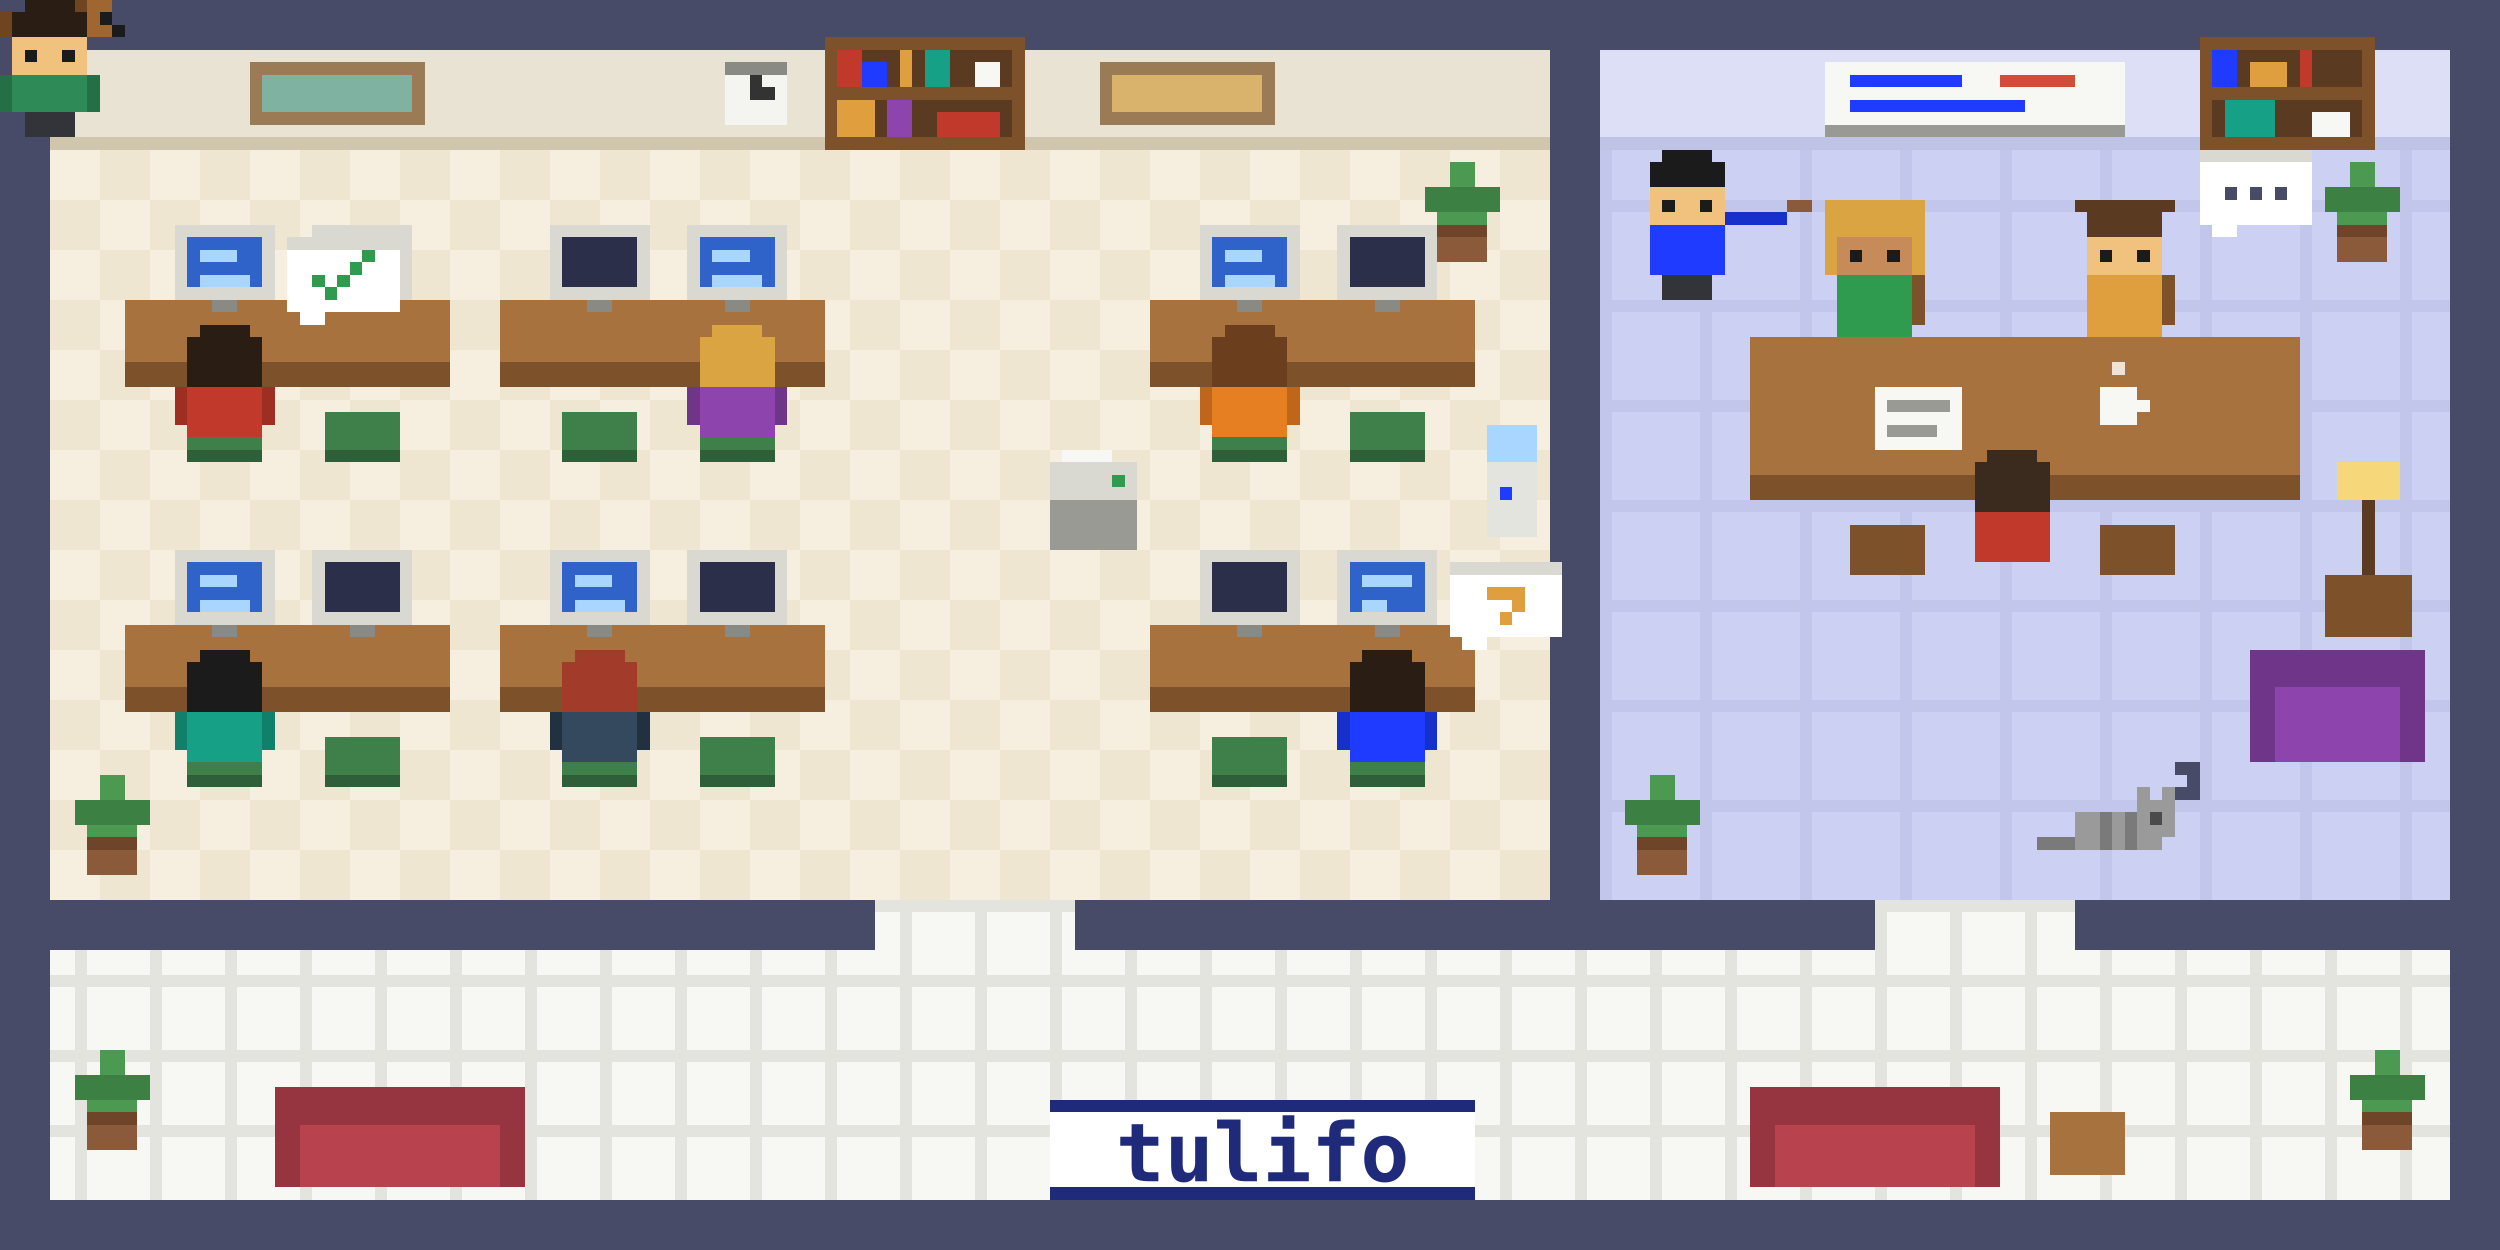
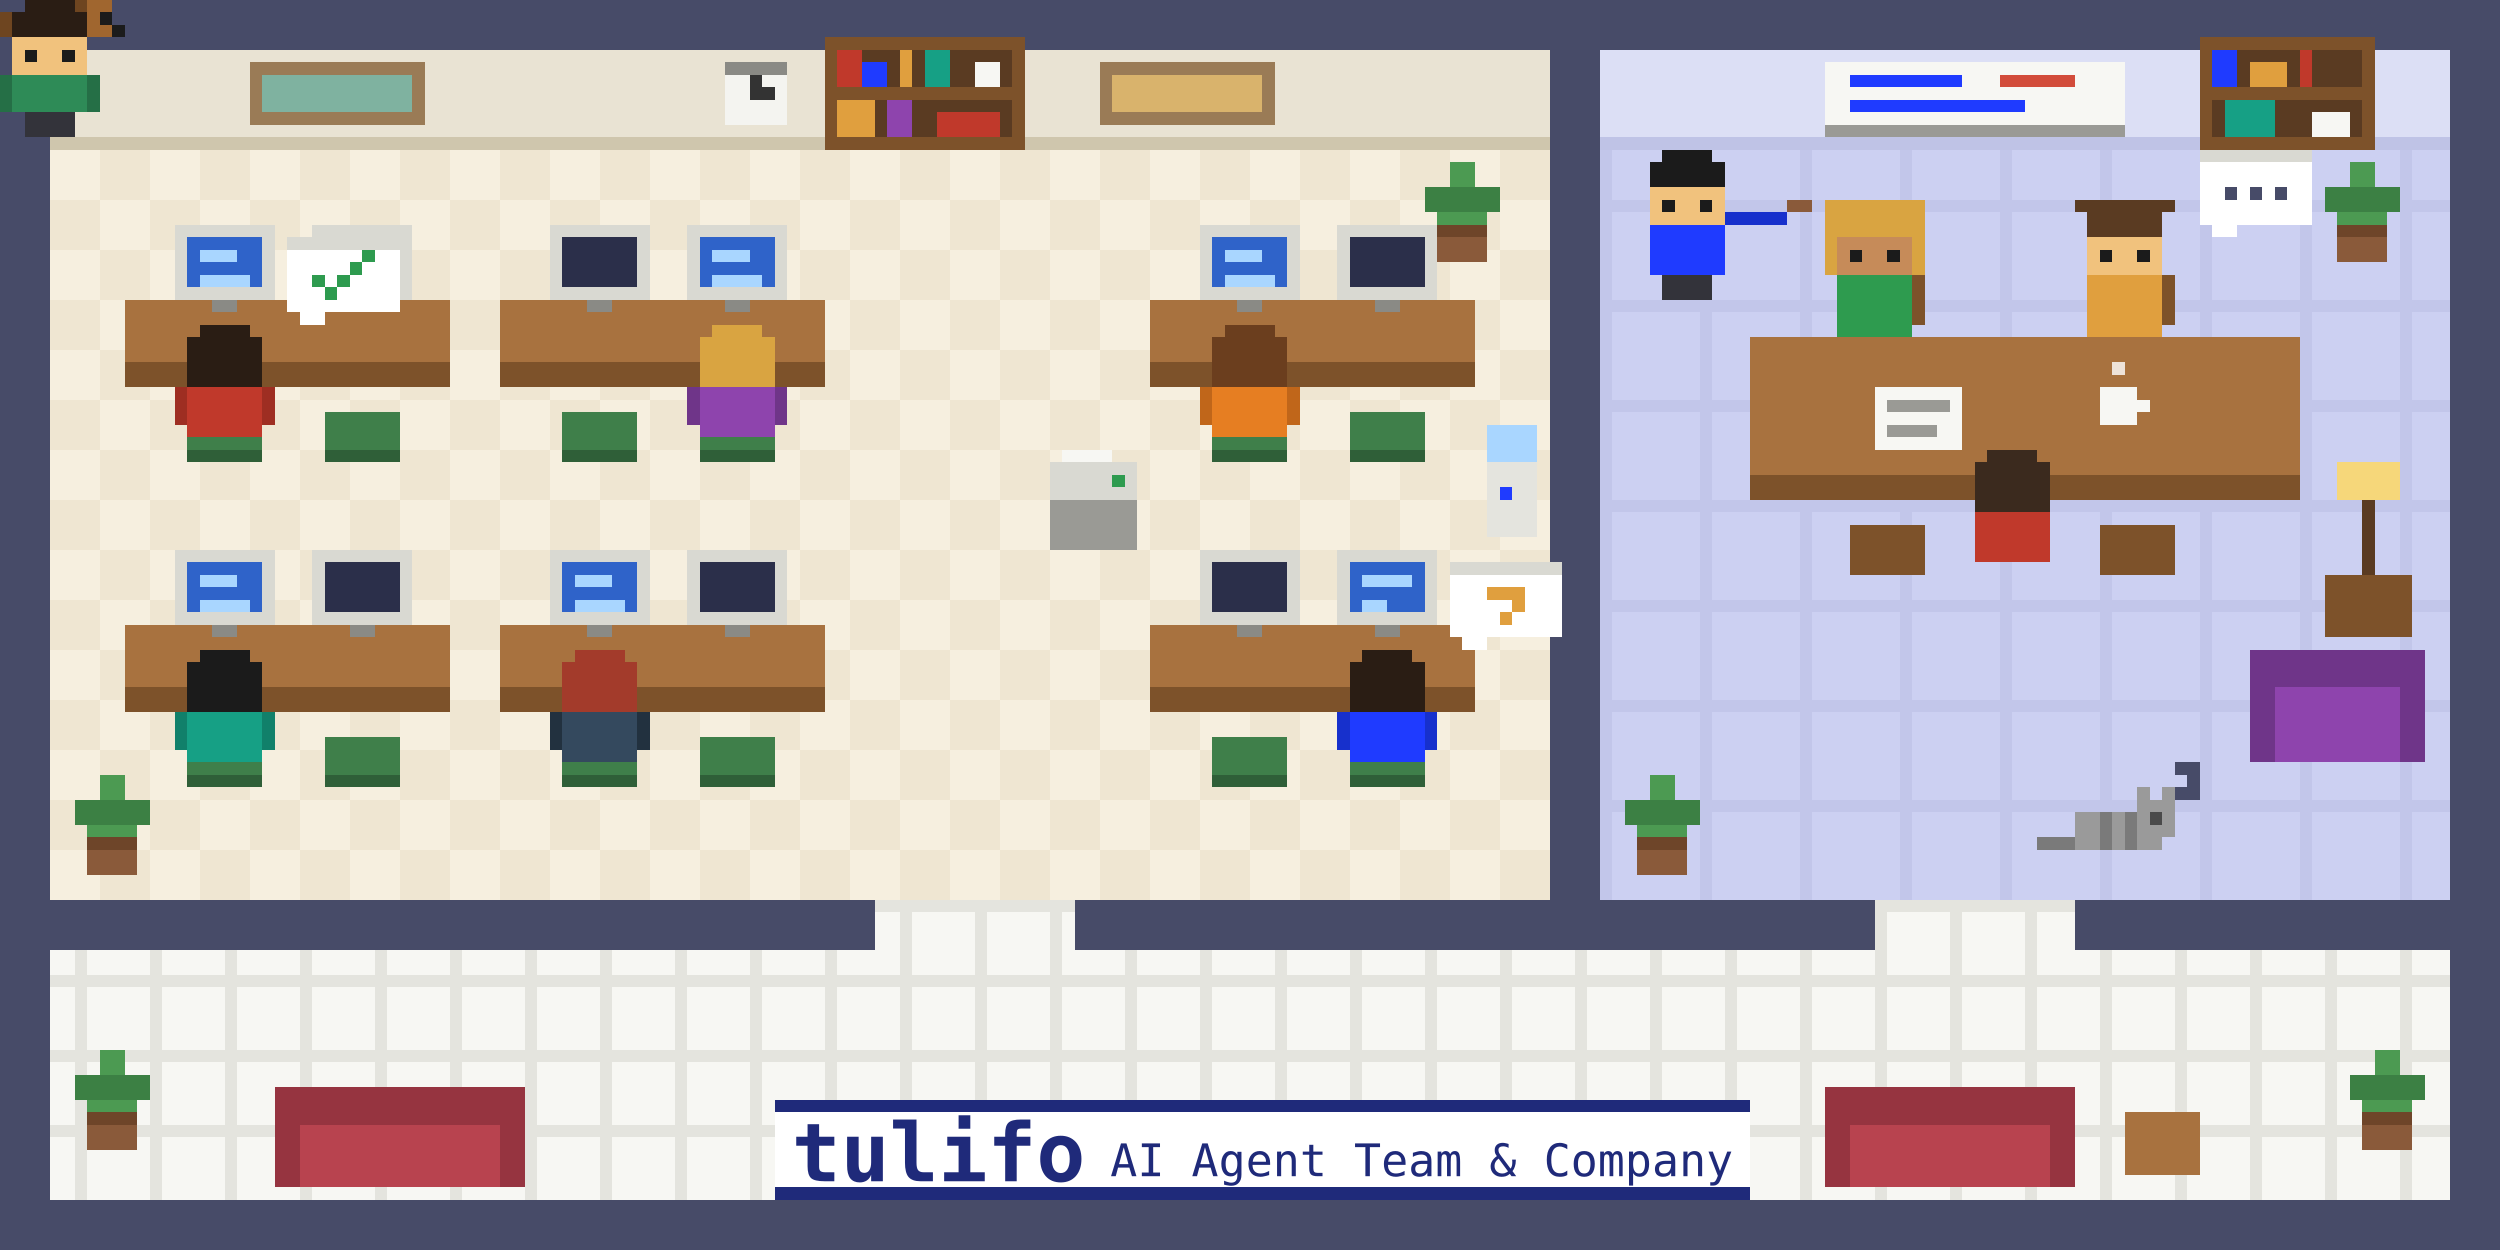
<svg xmlns="http://www.w3.org/2000/svg" viewBox="0 0 200 100" width="800" height="400" shape-rendering="crispEdges">
  <style>
    .arm-l { animation: type .5s steps(1) infinite; }
    .arm-r { animation: type .5s steps(1) -.25s infinite; }
    @keyframes type { 50% { transform: translateY(-1px); } }
    .code { animation: code 2.4s steps(1) infinite; }
    .code.b { animation-delay: -1.2s; }
    @keyframes code { 25% { transform: translateX(1px); } 50% { transform: translateX(-1px); } 75% { transform: translateX(2px); } }
    .walker { animation: walk 16s linear infinite; }
    @keyframes walk {
      0% { transform: translate(74px, 32px); }
      10% { transform: translate(74px, 76px); }
      34% { transform: translate(156px, 76px); }
      42%, 62% { transform: translate(156px, 50px); }
      70% { transform: translate(156px, 76px); }
      92% { transform: translate(74px, 76px); }
      100% { transform: translate(74px, 32px); }
    }
    .legs-a { animation: step .36s steps(1) infinite; }
    .legs-b { animation: step .36s steps(1) -.18s infinite; }
    @keyframes step { 50% { opacity: 0; } }
    .moving { animation: moving 16s steps(1) infinite; }
    .still { animation: still 16s steps(1) infinite; }
    @keyframes moving { 42% { visibility: hidden; } 62% { visibility: visible; } }
    @keyframes still { 0% { visibility: hidden; } 42% { visibility: visible; } 62% { visibility: hidden; } }
    .talk { animation: talk 16s steps(1) infinite; }
    @keyframes talk { 0% { opacity: 0; } 44% { opacity: 1; } 50% { opacity: 0; } 53% { opacity: 1; } 60% { opacity: 0; } }
    .wait { animation: wait 6s steps(1) infinite; }
    @keyframes wait { 0% { opacity: 0; } 60% { opacity: 1; } }
    .done { animation: done 9s steps(1) -4s infinite; }
    @keyframes done { 0% { opacity: 0; } 80% { opacity: 1; } }
    .steam { animation: steam 1.6s steps(1) infinite; }
    @keyframes steam { 50% { transform: translate(1px, -1px); } }
    .dog { animation: dog 12s linear infinite; }
    @keyframes dog { 0%, 100% { transform: translate(14px, 79px); } 50% { transform: translate(60px, 79px); } }
    .dog-face { transform-box: fill-box; transform-origin: center; animation: face 12s steps(1) infinite; }
    @keyframes face { 50% { transform: scaleX(-1); } }
    .wag { animation: step .3s steps(1) infinite; }
    .tail { transform-box: fill-box; transform-origin: right; animation: swish 3s steps(1) infinite; }
    @keyframes swish { 70% { transform: translateY(-1px); } 85% { transform: translateY(-2px); } }
    .zz { animation: zz 3s linear infinite; }
    .zz.b { animation-delay: -1.5s; }
    @keyframes zz { 0% { transform: translate(0, 0); opacity: 0; } 20% { opacity: 1; } 100% { transform: translate(2px, -6px); opacity: 0; } }
    .lamp { animation: lamp 4s steps(1) infinite; }
    @keyframes lamp { 90% { opacity: .6; } }
    @media (prefers-reduced-motion: reduce) {
      * { animation: none !important; }
      .walker { transform: translate(156px, 50px); }
      .moving { visibility: hidden; }
    }
  </style>
  <defs>
    <pattern id="tiles" width="8" height="8" patternUnits="userSpaceOnUse">
      <rect width="8" height="8" fill="#efe6d2" />
      <rect width="4" height="4" fill="#f6efdf" />
      <rect x="4" y="4" width="4" height="4" fill="#f6efdf" />
    </pattern>
    <pattern id="lilac" width="8" height="8" patternUnits="userSpaceOnUse">
      <rect width="8" height="8" fill="#ccd0f2" />
      <rect width="8" height="1" fill="#c2c6ea" />
      <rect width="1" height="8" fill="#c2c6ea" />
    </pattern>
    <pattern id="hall" width="6" height="6" patternUnits="userSpaceOnUse">
      <rect width="6" height="6" fill="#f7f7f3" />
      <rect width="6" height="1" fill="#e4e4de" />
      <rect width="1" height="6" fill="#e4e4de" />
    </pattern>
    <g id="desk">
      <rect x="0" y="6" width="26" height="6" fill="#a8723f" />
      <rect x="0" y="11" width="26" height="2" fill="#7d522a" />
      <rect x="4" y="0" width="8" height="6" fill="#d9d9d2" />
      <rect x="5" y="1" width="6" height="4" fill="#2b2f4a" />
      <rect x="7" y="6" width="2" height="1" fill="#8a8a85" />
      <rect x="15" y="0" width="8" height="6" fill="#d9d9d2" />
      <rect x="16" y="1" width="6" height="4" fill="#2b2f4a" />
      <rect x="18" y="6" width="2" height="1" fill="#8a8a85" />
      <rect x="5" y="15" width="6" height="4" fill="#3f7f4a" />
      <rect x="5" y="18" width="6" height="1" fill="#2f5f38" />
      <rect x="16" y="15" width="6" height="4" fill="#3f7f4a" />
      <rect x="16" y="18" width="6" height="1" fill="#2f5f38" />
    </g>
    <g id="plant">
      <rect x="2" y="0" width="2" height="2" fill="#4c9a52" />
      <rect x="0" y="2" width="6" height="2" fill="#3c8044" />
      <rect x="1" y="4" width="4" height="1" fill="#4c9a52" />
      <rect x="1" y="5" width="4" height="3" fill="#8a5a3a" />
      <rect x="1" y="5" width="4" height="1" fill="#6e4529" />
    </g>
    <g id="back-head">
      <rect x="2" y="0" width="4" height="1" />
      <rect x="1" y="1" width="6" height="4" />
    </g>
    <g id="bubble">
      <rect x="0" y="0" width="9" height="6" fill="#ffffff" />
      <rect x="1" y="6" width="2" height="1" fill="#ffffff" />
      <rect x="0" y="0" width="9" height="1" fill="#d9d9d2" />
    </g>
  </defs>
  <rect width="200" height="100" fill="#474b68" />
  <rect x="4" y="4" width="120" height="8" fill="#e9e3d3" />
  <rect x="4" y="11" width="120" height="1" fill="#cfc6ad" />
  <rect x="4" y="12" width="120" height="60" fill="url(#tiles)" />
  <rect x="128" y="4" width="68" height="8" fill="#dcdff5" />
  <rect x="128" y="11" width="68" height="1" fill="#bfc3e6" />
  <rect x="128" y="12" width="68" height="60" fill="url(#lilac)" />
  <rect x="4" y="76" width="192" height="20" fill="url(#hall)" />
  <rect x="70" y="72" width="16" height="4" fill="url(#hall)" />
  <rect x="150" y="72" width="16" height="4" fill="url(#hall)" />
  <rect x="58" y="5" width="5" height="5" fill="#f4f4f0" />
  <rect x="58" y="5" width="5" height="1" fill="#8a8a85" />
  <rect x="60" y="6" width="1" height="2" fill="#333" />
  <rect x="61" y="7" width="1" height="1" fill="#333" />
  <rect x="20" y="5" width="14" height="5" fill="#9a7b56" />
  <rect x="21" y="6" width="12" height="3" fill="#7fb2a0" />
  <rect x="88" y="5" width="14" height="5" fill="#9a7b56" />
  <rect x="89" y="6" width="12" height="3" fill="#d9b36c" />
  <rect x="146" y="5" width="24" height="6" fill="#f7f7f3" />
  <rect x="146" y="10" width="24" height="1" fill="#9a9a95" />
  <rect x="148" y="6" width="9" height="1" fill="#1f3bff" />
  <rect x="148" y="8" width="14" height="1" fill="#1f3bff" />
  <rect x="160" y="6" width="6" height="1" fill="#d24c3a" />
  <use href="#desk" x="10" y="18" />
  <use href="#desk" x="40" y="18" />
  <use href="#desk" x="92" y="18" />
  <use href="#desk" x="10" y="44" />
  <use href="#desk" x="40" y="44" />
  <use href="#desk" x="92" y="44" />
  <use href="#plant" x="114" y="13" />
  <use href="#plant" x="6" y="62" />
  <rect x="15" y="19" width="6" height="4" fill="#2f63c9" />
  <rect class="code" x="16" y="20" width="3" height="1" fill="#a9d6ff" />
  <rect class="code b" x="16" y="22" width="4" height="1" fill="#a9d6ff" />
  <g>
    <use href="#back-head" x="14" y="26" fill="#2a1d14" />
    <rect x="15" y="31" width="6" height="4" fill="#c0392b" />
    <rect class="arm-l" x="14" y="31" width="1" height="3" fill="#9e2e22" />
    <rect class="arm-r" x="21" y="31" width="1" height="3" fill="#9e2e22" />
  </g>
  <g class="done" transform="translate(23 19)">
    <use href="#bubble" />
    <rect x="5" y="2" width="1" height="1" fill="#2e9b4f" />
    <rect x="2" y="3" width="1" height="1" fill="#2e9b4f" />
    <rect x="3" y="4" width="1" height="1" fill="#2e9b4f" />
    <rect x="4" y="3" width="1" height="1" fill="#2e9b4f" />
    <rect x="6" y="1" width="1" height="1" fill="#2e9b4f" />
  </g>
  <rect x="108" y="45" width="6" height="4" fill="#2f63c9" />
  <rect class="code b" x="109" y="46" width="4" height="1" fill="#a9d6ff" />
  <rect class="code" x="109" y="48" width="2" height="1" fill="#a9d6ff" />
  <g>
    <use href="#back-head" x="107" y="52" fill="#2a1d14" />
    <rect x="108" y="57" width="6" height="4" fill="#1f3bff" />
    <rect class="arm-l" x="107" y="57" width="1" height="3" fill="#1730cc" />
    <rect class="arm-r" x="114" y="57" width="1" height="3" fill="#1730cc" />
  </g>
  <g class="wait" transform="translate(116 45)">
    <use href="#bubble" />
    <rect x="3" y="2" width="3" height="1" fill="#e09f3e" />
    <rect x="5" y="3" width="1" height="1" fill="#e09f3e" />
    <rect x="4" y="4" width="1" height="1" fill="#e09f3e" />
  </g>
  <rect x="56" y="19" width="6" height="4" fill="#2f63c9" />
  <rect class="code" x="57" y="20" width="3" height="1" fill="#a9d6ff" />
  <rect class="code b" x="57" y="22" width="4" height="1" fill="#a9d6ff" />
  <use href="#back-head" x="55" y="26" fill="#d9a441" />
  <rect x="56" y="31" width="6" height="4" fill="#8e44ad" />
  <rect class="arm-l" x="55" y="31" width="1" height="3" fill="#6f3589" />
  <rect class="arm-r" x="62" y="31" width="1" height="3" fill="#6f3589" />
  <rect x="97" y="19" width="6" height="4" fill="#2f63c9" />
  <rect class="code" x="98" y="20" width="3" height="1" fill="#a9d6ff" />
  <rect class="code b" x="98" y="22" width="4" height="1" fill="#a9d6ff" />
  <use href="#back-head" x="96" y="26" fill="#6b3e1e" />
  <rect x="97" y="31" width="6" height="4" fill="#e67e22" />
  <rect class="arm-l" x="96" y="31" width="1" height="3" fill="#c0661a" />
  <rect class="arm-r" x="103" y="31" width="1" height="3" fill="#c0661a" />
  <rect x="15" y="45" width="6" height="4" fill="#2f63c9" />
  <rect class="code" x="16" y="46" width="3" height="1" fill="#a9d6ff" />
  <rect class="code b" x="16" y="48" width="4" height="1" fill="#a9d6ff" />
  <use href="#back-head" x="14" y="52" fill="#1b1b1b" />
  <rect x="15" y="57" width="6" height="4" fill="#16a085" />
  <rect class="arm-l" x="14" y="57" width="1" height="3" fill="#11806a" />
  <rect class="arm-r" x="21" y="57" width="1" height="3" fill="#11806a" />
  <rect x="45" y="45" width="6" height="4" fill="#2f63c9" />
  <rect class="code" x="46" y="46" width="3" height="1" fill="#a9d6ff" />
  <rect class="code b" x="46" y="48" width="4" height="1" fill="#a9d6ff" />
  <use href="#back-head" x="44" y="52" fill="#a33b2b" />
  <rect x="45" y="57" width="6" height="4" fill="#34495e" />
  <rect class="arm-l" x="44" y="57" width="1" height="3" fill="#22313f" />
  <rect class="arm-r" x="51" y="57" width="1" height="3" fill="#22313f" />
  <rect x="66" y="3" width="16" height="9" fill="#7d522a" />
  <rect x="67" y="4" width="14" height="3" fill="#5a3b22" />
  <rect x="67" y="8" width="14" height="3" fill="#5a3b22" />
  <rect x="67" y="4" width="2" height="3" fill="#c0392b" />
  <rect x="69" y="5" width="2" height="2" fill="#1f3bff" />
  <rect x="72" y="4" width="1" height="3" fill="#e09f3e" />
  <rect x="74" y="4" width="2" height="3" fill="#16a085" />
  <rect x="78" y="5" width="2" height="2" fill="#f7f7f3" />
  <rect x="67" y="8" width="3" height="3" fill="#e09f3e" />
  <rect x="71" y="8" width="2" height="3" fill="#8e44ad" />
  <rect x="75" y="9" width="5" height="2" fill="#c0392b" />
  <rect x="119" y="34" width="4" height="3" fill="#a9d6ff" />
  <rect x="119" y="37" width="4" height="6" fill="#e4e4de" />
  <rect x="120" y="39" width="1" height="1" fill="#1f3bff" />
  <rect x="84" y="39" width="7" height="5" fill="#9a9a95" />
  <rect x="84" y="37" width="7" height="3" fill="#d9d9d2" />
  <rect x="85" y="36" width="4" height="1" fill="#f7f7f3" />
  <rect x="89" y="38" width="1" height="1" fill="#2e9b4f" />
  <rect x="148" y="22" width="6" height="4" fill="#7d522a" />
  <rect x="168" y="22" width="6" height="4" fill="#7d522a" />
  <g>
    <rect x="166" y="16" width="8" height="1" fill="#5a3b22" />
    <rect x="167" y="17" width="6" height="2" fill="#5a3b22" />
    <rect x="167" y="19" width="6" height="3" fill="#f1c27d" />
    <rect x="168" y="20" width="1" height="1" fill="#1b1b1b" />
    <rect x="171" y="20" width="1" height="1" fill="#1b1b1b" />
    <rect x="167" y="22" width="6" height="6" fill="#e09f3e" />
  </g>
  <rect x="148" y="42" width="6" height="4" fill="#7d522a" />
  <rect x="168" y="42" width="6" height="4" fill="#7d522a" />
  <g>
    <rect x="146" y="16" width="8" height="1" fill="#d9a441" />
    <rect x="147" y="17" width="6" height="2" fill="#d9a441" />
    <rect x="146" y="17" width="1" height="5" fill="#d9a441" />
    <rect x="153" y="17" width="1" height="5" fill="#d9a441" />
    <rect x="147" y="19" width="6" height="3" fill="#c68b59" />
    <rect x="148" y="20" width="1" height="1" fill="#1b1b1b" />
    <rect x="151" y="20" width="1" height="1" fill="#1b1b1b" />
    <rect x="147" y="22" width="6" height="6" fill="#2e9b4f" />
  </g>
  <rect x="140" y="27" width="44" height="12" fill="#a8723f" />
  <rect x="140" y="38" width="44" height="2" fill="#7d522a" />
  <rect x="150" y="31" width="7" height="5" fill="#f7f7f3" />
  <rect x="151" y="32" width="5" height="1" fill="#9a9a95" />
  <rect x="151" y="34" width="4" height="1" fill="#9a9a95" />
  <rect x="168" y="31" width="3" height="3" fill="#f7f7f3" />
  <rect x="171" y="32" width="1" height="1" fill="#f7f7f3" />
  <rect class="steam" x="169" y="29" width="1" height="1" fill="#ffffff" opacity=".8" />
  <use href="#back-head" x="157" y="36" fill="#3b2a1e" />
  <rect x="158" y="41" width="6" height="4" fill="#c0392b" />
  <g>
    <rect x="133" y="12" width="4" height="1" fill="#1b1b1b" />
    <rect x="132" y="13" width="6" height="2" fill="#1b1b1b" />
    <rect x="132" y="15" width="6" height="3" fill="#f1c27d" />
    <rect x="133" y="16" width="1" height="1" fill="#1b1b1b" />
    <rect x="136" y="16" width="1" height="1" fill="#1b1b1b" />
    <rect x="132" y="18" width="6" height="4" fill="#1f3bff" />
    <rect x="138" y="17" width="5" height="1" fill="#1730cc" />
    <rect x="143" y="16" width="2" height="1" fill="#8a5a3a" />
    <rect x="133" y="22" width="2" height="2" fill="#33333a" />
    <rect x="135" y="22" width="2" height="2" fill="#33333a" />
  </g>
  <rect x="176" y="3" width="14" height="9" fill="#7d522a" />
  <rect x="177" y="4" width="12" height="3" fill="#5a3b22" />
  <rect x="177" y="8" width="12" height="3" fill="#5a3b22" />
  <rect x="177" y="4" width="2" height="3" fill="#1f3bff" />
  <rect x="180" y="5" width="3" height="2" fill="#e09f3e" />
  <rect x="184" y="4" width="1" height="3" fill="#c0392b" />
  <rect x="178" y="8" width="4" height="3" fill="#16a085" />
  <rect x="185" y="9" width="3" height="2" fill="#f7f7f3" />
  <rect x="186" y="46" width="7" height="5" fill="#7d522a" />
  <rect x="189" y="40" width="1" height="6" fill="#5a3b22" />
  <rect class="lamp" x="187" y="37" width="5" height="3" fill="#f6d77a" />
  <rect x="180" y="52" width="14" height="9" fill="#8e44ad" />
  <rect x="180" y="52" width="14" height="3" fill="#6f3589" />
  <rect x="180" y="52" width="2" height="9" fill="#6f3589" />
  <rect x="192" y="52" width="2" height="9" fill="#6f3589" />
  <use href="#plant" x="186" y="13" />
  <use href="#plant" x="130" y="62" />
  <g class="talk" transform="translate(176 12)">
    <use href="#bubble" />
    <rect x="2" y="3" width="1" height="1" fill="#474b68" />
    <rect x="4" y="3" width="1" height="1" fill="#474b68" />
    <rect x="6" y="3" width="1" height="1" fill="#474b68" />
  </g>
  <rect x="22" y="87" width="20" height="8" fill="#b8434f" />
  <rect x="22" y="87" width="20" height="3" fill="#963440" />
  <rect x="22" y="87" width="2" height="8" fill="#963440" />
  <rect x="40" y="87" width="2" height="8" fill="#963440" />
-   <rect x="140" y="87" width="20" height="8" fill="#b8434f" />
-   <rect x="140" y="87" width="20" height="3" fill="#963440" />
-   <rect x="140" y="87" width="2" height="8" fill="#963440" />
-   <rect x="158" y="87" width="2" height="8" fill="#963440" />
-   <rect x="164" y="89" width="6" height="5" fill="#a8723f" />
-   <rect x="165" y="87" width="3" height="2" fill="#f7f7f3" />
-   <rect x="84" y="88" width="34" height="8" fill="#ffffff" />
-   <rect x="84" y="88" width="34" height="1" fill="#1f2a7a" />
-   <rect x="84" y="95" width="34" height="1" fill="#1f2a7a" />
-   <text x="101" y="94.5" text-anchor="middle" font-family="ui-monospace, Menlo, monospace" font-weight="700" font-size="6.5" fill="#1f2a7a" shape-rendering="auto">tulifo</text>
+   <rect x="146" y="87" width="20" height="8" fill="#b8434f" />
+   <rect x="146" y="87" width="20" height="3" fill="#963440" />
+   <rect x="146" y="87" width="2" height="8" fill="#963440" />
+   <rect x="164" y="87" width="2" height="8" fill="#963440" />
+   <rect x="170" y="89" width="6" height="5" fill="#a8723f" />
+   <rect x="171" y="87" width="3" height="2" fill="#f7f7f3" />
+   <rect x="62" y="88" width="78" height="8" fill="#ffffff" />
+   <rect x="62" y="88" width="78" height="1" fill="#1f2a7a" />
+   <rect x="62" y="95" width="78" height="1" fill="#1f2a7a" />
+   <text x="101" y="94.5" text-anchor="middle" font-family="ui-monospace, Menlo, monospace" font-weight="700" font-size="6.5" fill="#1f2a7a" shape-rendering="auto">tulifo<tspan dx="2" font-size="3.6" font-weight="500" dy="-0.4">AI Agent Team &amp; Company</tspan>
+   </text>
  <use href="#plant" x="188" y="84" />
  <use href="#plant" x="6" y="84" />
  <g transform="translate(166 64)">
    <rect class="tail" x="-3" y="3" width="3" height="1" fill="#7a7a7a" />
    <rect x="0" y="1" width="7" height="3" fill="#9a9a9a" />
    <rect x="2" y="1" width="1" height="3" fill="#7a7a7a" />
    <rect x="4" y="1" width="1" height="3" fill="#7a7a7a" />
    <rect x="5" y="0" width="3" height="3" fill="#9a9a9a" />
    <rect x="5" y="-1" width="1" height="1" fill="#9a9a9a" />
    <rect x="7" y="-1" width="1" height="1" fill="#9a9a9a" />
    <rect x="6" y="1" width="1" height="1" fill="#4a4a4a" />
    <g class="zz">
      <rect x="8" y="-3" width="2" height="1" fill="#474b68" />
      <rect x="9" y="-2" width="1" height="1" fill="#474b68" />
      <rect x="8" y="-1" width="2" height="1" fill="#474b68" />
    </g>
    <g class="zz b">
      <rect x="8" y="-3" width="2" height="1" fill="#474b68" />
      <rect x="9" y="-2" width="1" height="1" fill="#474b68" />
      <rect x="8" y="-1" width="2" height="1" fill="#474b68" />
    </g>
  </g>
  <g class="dog">
    <g class="dog-face">
      <rect x="1" y="2" width="6" height="2" fill="#a0662f" />
      <rect x="6" y="0" width="3" height="3" fill="#a0662f" />
      <rect x="6" y="0" width="1" height="2" fill="#6e4520" />
      <rect x="8" y="1" width="1" height="1" fill="#1b1b1b" />
      <rect x="9" y="2" width="1" height="1" fill="#1b1b1b" />
      <rect class="wag" x="0" y="1" width="1" height="2" fill="#6e4520" />
      <g class="legs-a">
        <rect x="1" y="4" width="1" height="2" fill="#6e4520" />
        <rect x="6" y="4" width="1" height="2" fill="#6e4520" />
      </g>
      <g class="legs-b">
        <rect x="2" y="4" width="1" height="2" fill="#6e4520" />
        <rect x="5" y="4" width="1" height="2" fill="#6e4520" />
      </g>
    </g>
  </g>
  <g class="walker">
    <rect x="2" y="0" width="4" height="1" fill="#2a1d14" />
    <rect x="1" y="1" width="6" height="2" fill="#2a1d14" />
    <rect x="1" y="3" width="6" height="3" fill="#f1c27d" />
    <rect x="2" y="4" width="1" height="1" fill="#1b1b1b" />
    <rect x="5" y="4" width="1" height="1" fill="#1b1b1b" />
    <rect x="1" y="6" width="6" height="3" fill="#2e8b57" />
    <rect x="0" y="6" width="1" height="3" fill="#256f46" />
    <rect x="7" y="6" width="1" height="3" fill="#256f46" />
    <g class="moving">
      <g class="legs-a">
        <rect x="2" y="9" width="2" height="2" fill="#33333a" />
        <rect x="4" y="9" width="2" height="1" fill="#33333a" />
      </g>
      <g class="legs-b">
        <rect x="2" y="9" width="2" height="1" fill="#33333a" />
        <rect x="4" y="9" width="2" height="2" fill="#33333a" />
      </g>
    </g>
    <g class="still">
      <rect x="2" y="9" width="2" height="2" fill="#33333a" />
      <rect x="4" y="9" width="2" height="2" fill="#33333a" />
    </g>
  </g>
</svg>
